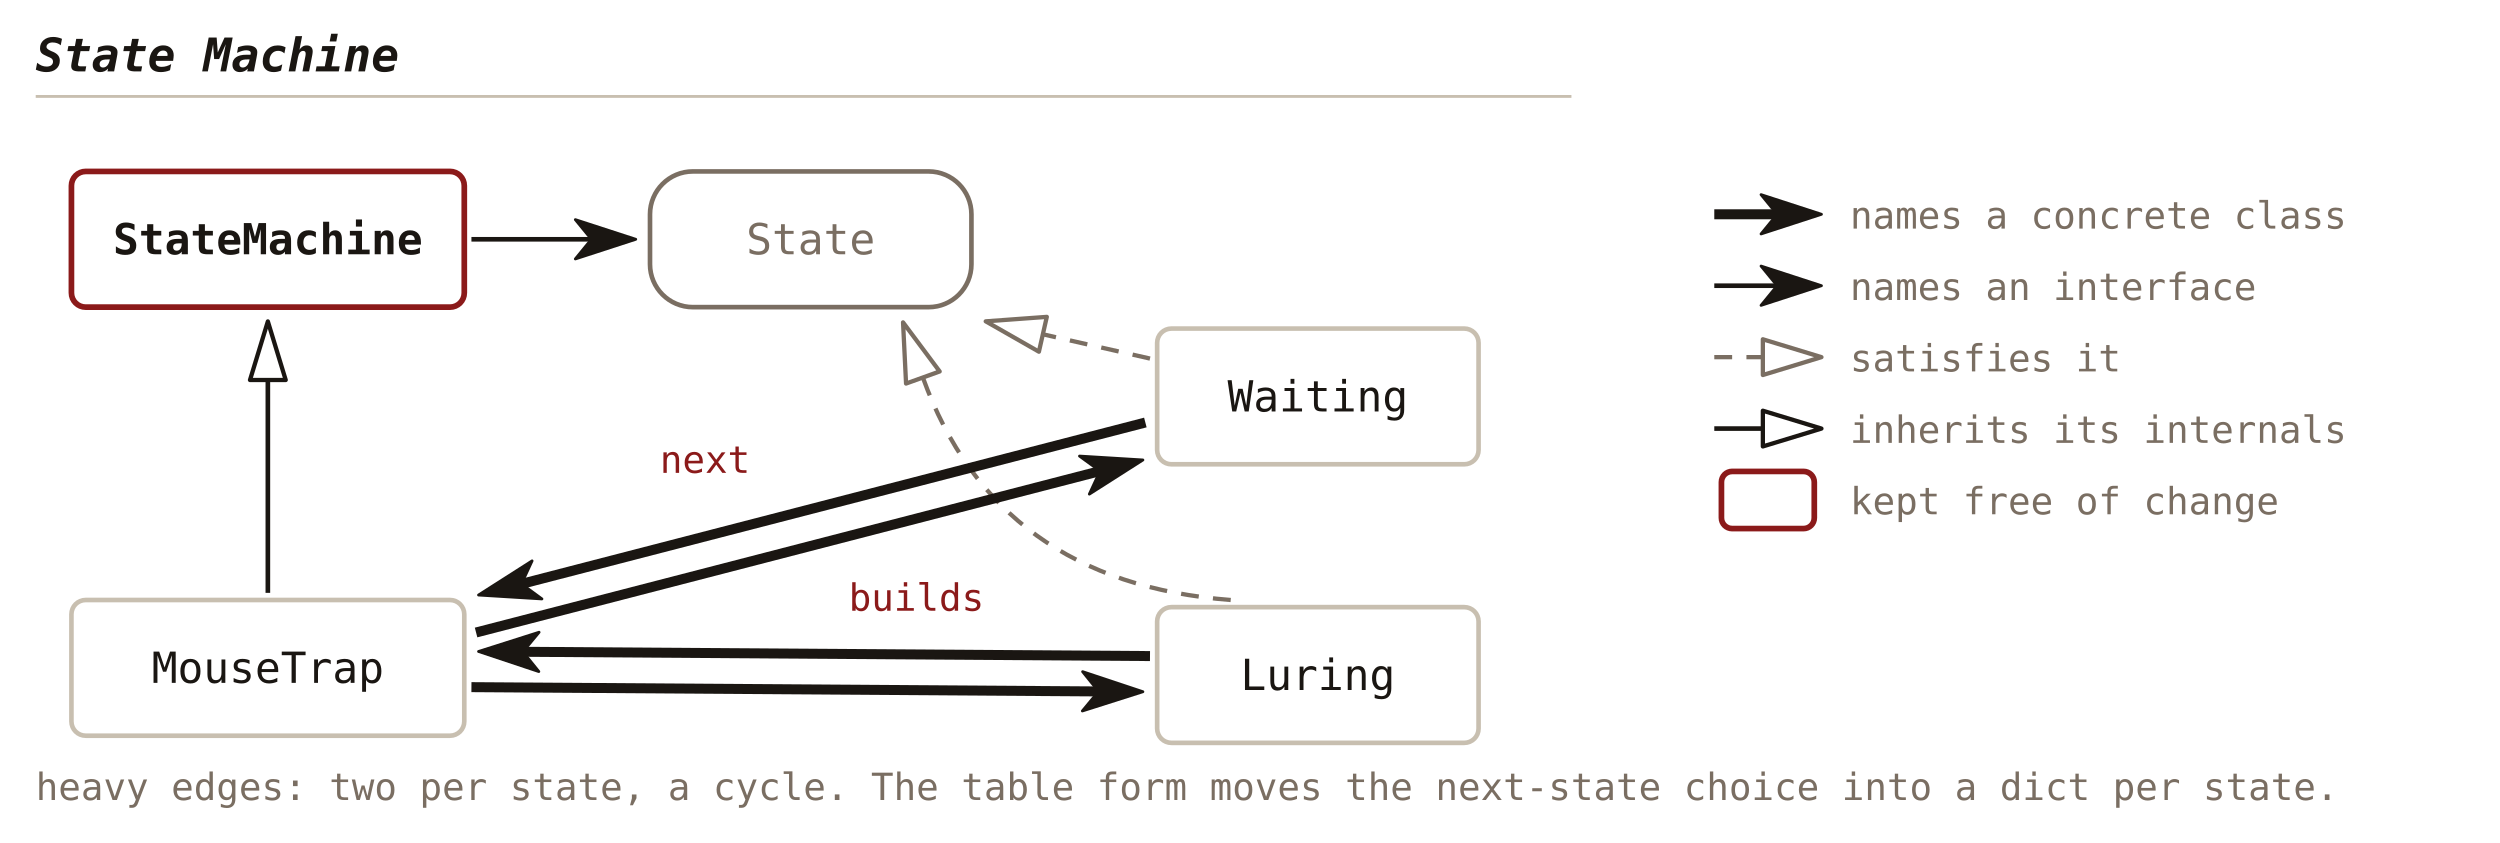
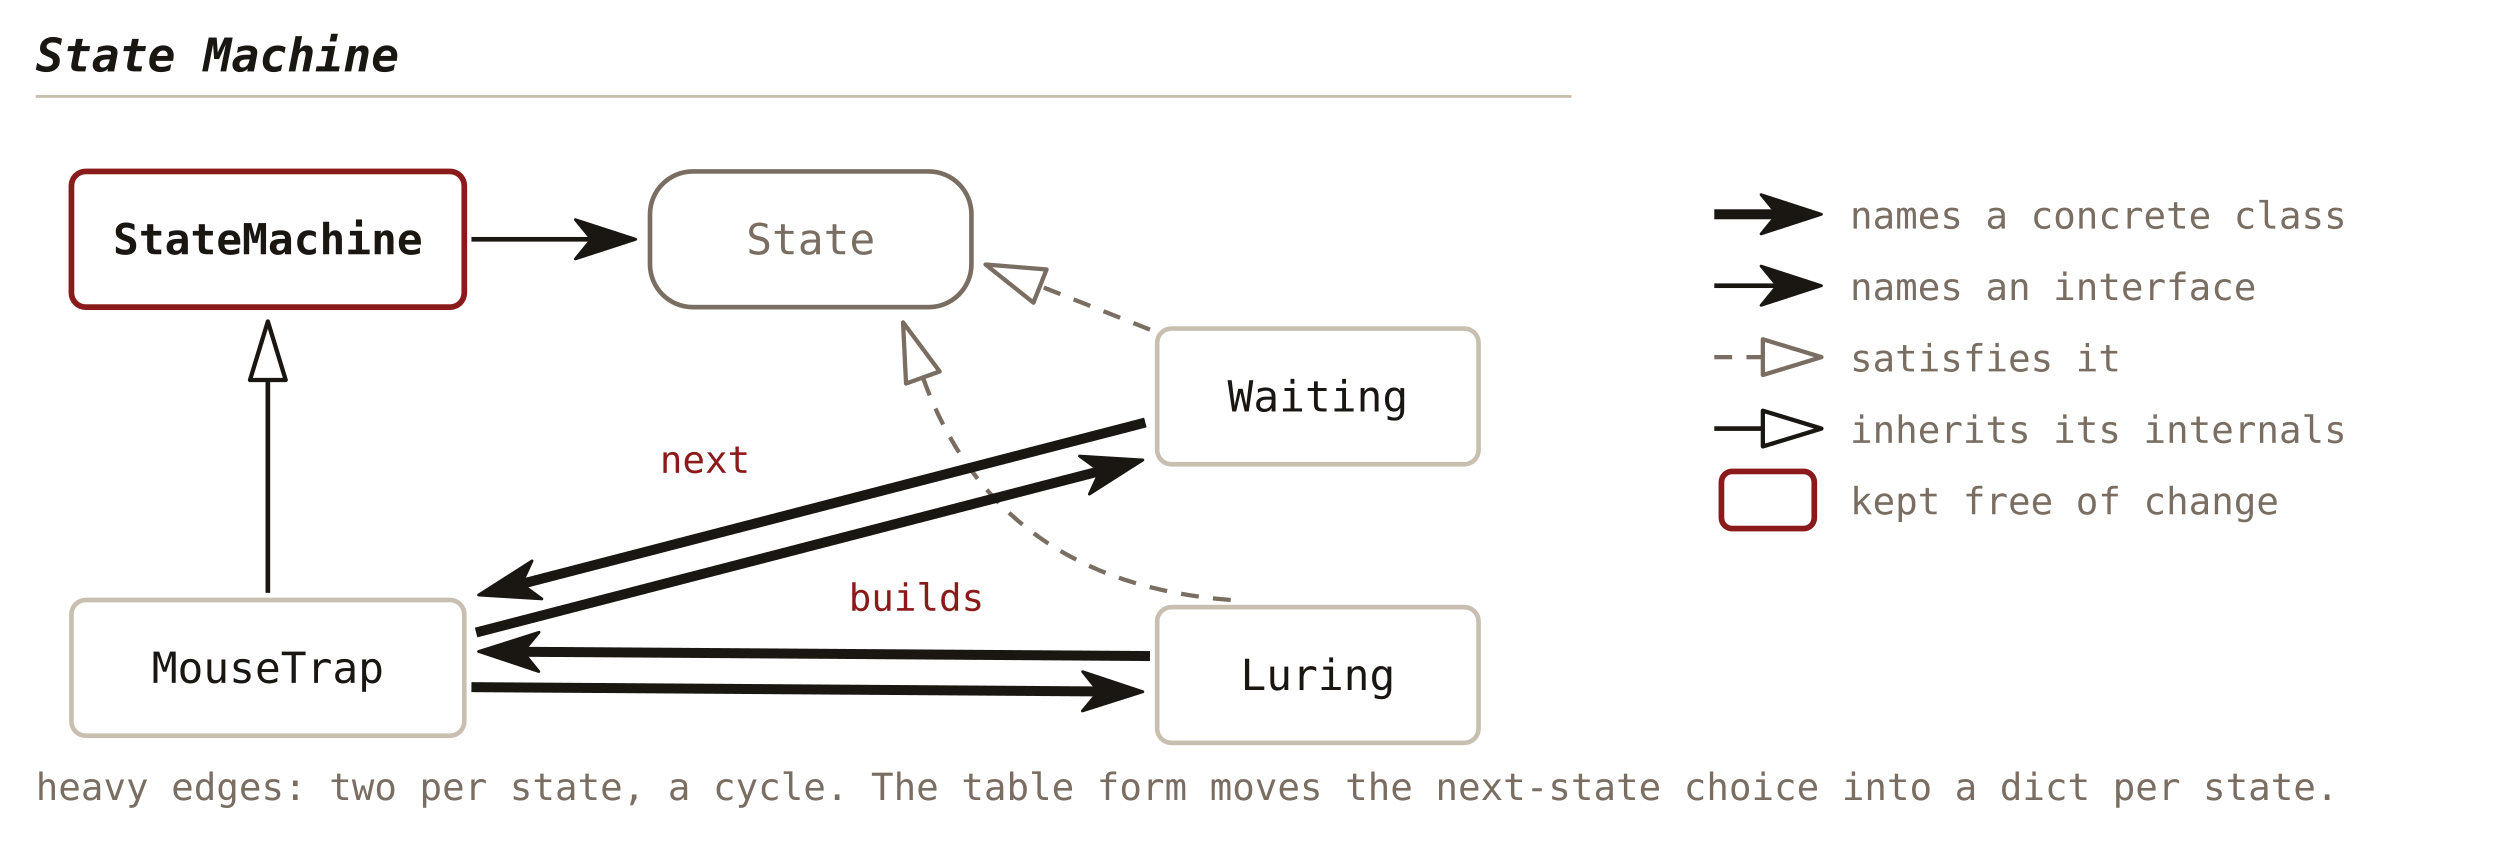
<svg xmlns="http://www.w3.org/2000/svg" viewBox="0 0 700 236" font-family="'JetBrains Mono', Consolas, monospace">
  <defs>
    <marker id="c31-solid" viewBox="0 0 18 12" refX="5" refY="6" markerWidth="18" markerHeight="12" orient="auto" markerUnits="userSpaceOnUse">
      <path d="M0.5,0.5 L17.4,6 L0.5,11.5 L5,6 Z" fill="#1a1612" stroke="#1a1612" stroke-width="0.8" stroke-linejoin="round" />
    </marker>
    <marker id="c31-hollow" viewBox="0 0 18 12" refX="1" refY="6" markerWidth="18" markerHeight="12" orient="auto" markerUnits="userSpaceOnUse">
      <path d="M1,1 L17.4,6 L1,11 Z" fill="none" stroke="#1a1612" stroke-width="1.2" stroke-linejoin="round" />
    </marker>
    <marker id="c31-hollow-muted" viewBox="0 0 18 12" refX="1" refY="6" markerWidth="18" markerHeight="12" orient="auto" markerUnits="userSpaceOnUse">
      <path d="M1,1 L17.4,6 L1,11 Z" fill="none" stroke="#7a6e62" stroke-width="1.2" stroke-linejoin="round" />
    </marker>
  </defs>
  <text x="10" y="20" font-size="13" font-weight="bold" font-style="italic" fill="#1a1612" text-anchor="start">State Machine</text>
  <line x1="10" y1="27" x2="440" y2="27" stroke="#c8bfb0" stroke-width="0.8" />
  <rect x="20" y="48" width="110" height="38" fill="none" stroke="#8b1a1a" stroke-width="1.6" rx="4" />
  <text x="75.0" y="71.2" font-size="12" font-weight="bold" fill="#1a1612" text-anchor="middle">StateMachine</text>
  <rect x="182" y="48" width="90" height="38" fill="none" stroke="#7a6e62" stroke-width="1.3" rx="12" />
  <text x="227.0" y="71.2" font-size="12" fill="#7a6e62" text-anchor="middle">State</text>
  <rect x="20" y="168" width="110" height="38" fill="none" stroke="#c8bfb0" stroke-width="1.3" rx="4" />
  <text x="75.0" y="191.2" font-size="12" fill="#1a1612" text-anchor="middle">MouseTrap</text>
  <rect x="324" y="92" width="90" height="38" fill="none" stroke="#c8bfb0" stroke-width="1.3" rx="4" />
  <text x="369.0" y="115.2" font-size="12" fill="#1a1612" text-anchor="middle">Waiting</text>
  <rect x="324" y="170" width="90" height="38" fill="none" stroke="#c8bfb0" stroke-width="1.3" rx="4" />
  <text x="369.0" y="193.2" font-size="12" fill="#1a1612" text-anchor="middle">Luring</text>
  <line x1="132.0" y1="67.0" x2="165.6" y2="67.0" stroke="#1a1612" stroke-width="1.3" marker-end="url(#c31-solid)" />
  <line x1="75.0" y1="166.0" x2="75.0" y2="106.4" stroke="#1a1612" stroke-width="1.3" marker-end="url(#c31-hollow)" />
-   <line x1="322.0" y1="100.4" x2="292.0" y2="93.6" stroke="#7a6e62" stroke-width="1.2" stroke-dasharray="5,4" marker-end="url(#c31-hollow-muted)" />
+   <line x1="322.0" y1="92.3" x2="291.2" y2="80.1" stroke="#7a6e62" stroke-width="1.2" stroke-dasharray="5,4" marker-end="url(#c31-hollow-muted)" />
  <path d="M344.6,168.0 Q279.0,163.0 258.4,105.7" fill="none" stroke="#7a6e62" stroke-width="1.2" stroke-dasharray="5,4" marker-end="url(#c31-hollow-muted)" />
  <line x1="320.7" y1="118.3" x2="146.0" y2="163.5" stroke="#1a1612" stroke-width="2.8" marker-end="url(#c31-solid)" />
  <text x="197.4" y="132.4" font-size="10.5" fill="#8b1a1a" text-anchor="middle">next</text>
  <line x1="133.3" y1="177.1" x2="308.0" y2="131.9" stroke="#1a1612" stroke-width="2.8" marker-end="url(#c31-solid)" />
  <text x="256.6" y="171.0" font-size="10.5" fill="#8b1a1a" text-anchor="middle">builds</text>
  <line x1="322.0" y1="183.7" x2="146.4" y2="182.5" stroke="#1a1612" stroke-width="2.8" marker-end="url(#c31-solid)" />
  <line x1="132.0" y1="192.4" x2="307.6" y2="193.6" stroke="#1a1612" stroke-width="2.8" marker-end="url(#c31-solid)" />
  <text x="10" y="224" font-size="10.5" fill="#7a6e62" text-anchor="start">heavy edges: two per state, a cycle. The table form moves the next-state choice into a dict per state.</text>
  <line x1="480" y1="60" x2="497.6" y2="60" stroke="#1a1612" stroke-width="2.8" marker-end="url(#c31-solid)" />
  <text x="518" y="64" font-size="10.5" fill="#7a6e62" text-anchor="start">names a concrete class</text>
  <line x1="480" y1="80" x2="497.6" y2="80" stroke="#1a1612" stroke-width="1.3" marker-end="url(#c31-solid)" />
  <text x="518" y="84" font-size="10.5" fill="#7a6e62" text-anchor="start">names an interface</text>
  <line x1="480" y1="100" x2="493.6" y2="100" stroke="#7a6e62" stroke-width="1.2" stroke-dasharray="5,4" marker-end="url(#c31-hollow-muted)" />
  <text x="518" y="104" font-size="10.5" fill="#7a6e62" text-anchor="start">satisfies it</text>
  <line x1="480" y1="120" x2="493.6" y2="120" stroke="#1a1612" stroke-width="1.3" marker-end="url(#c31-hollow)" />
  <text x="518" y="124" font-size="10.5" fill="#7a6e62" text-anchor="start">inherits its internals</text>
  <rect x="482" y="132" width="26" height="16" fill="none" stroke="#8b1a1a" stroke-width="1.6" rx="3" />
  <text x="518" y="144" font-size="10.5" fill="#7a6e62" text-anchor="start">kept free of change</text>
</svg>
